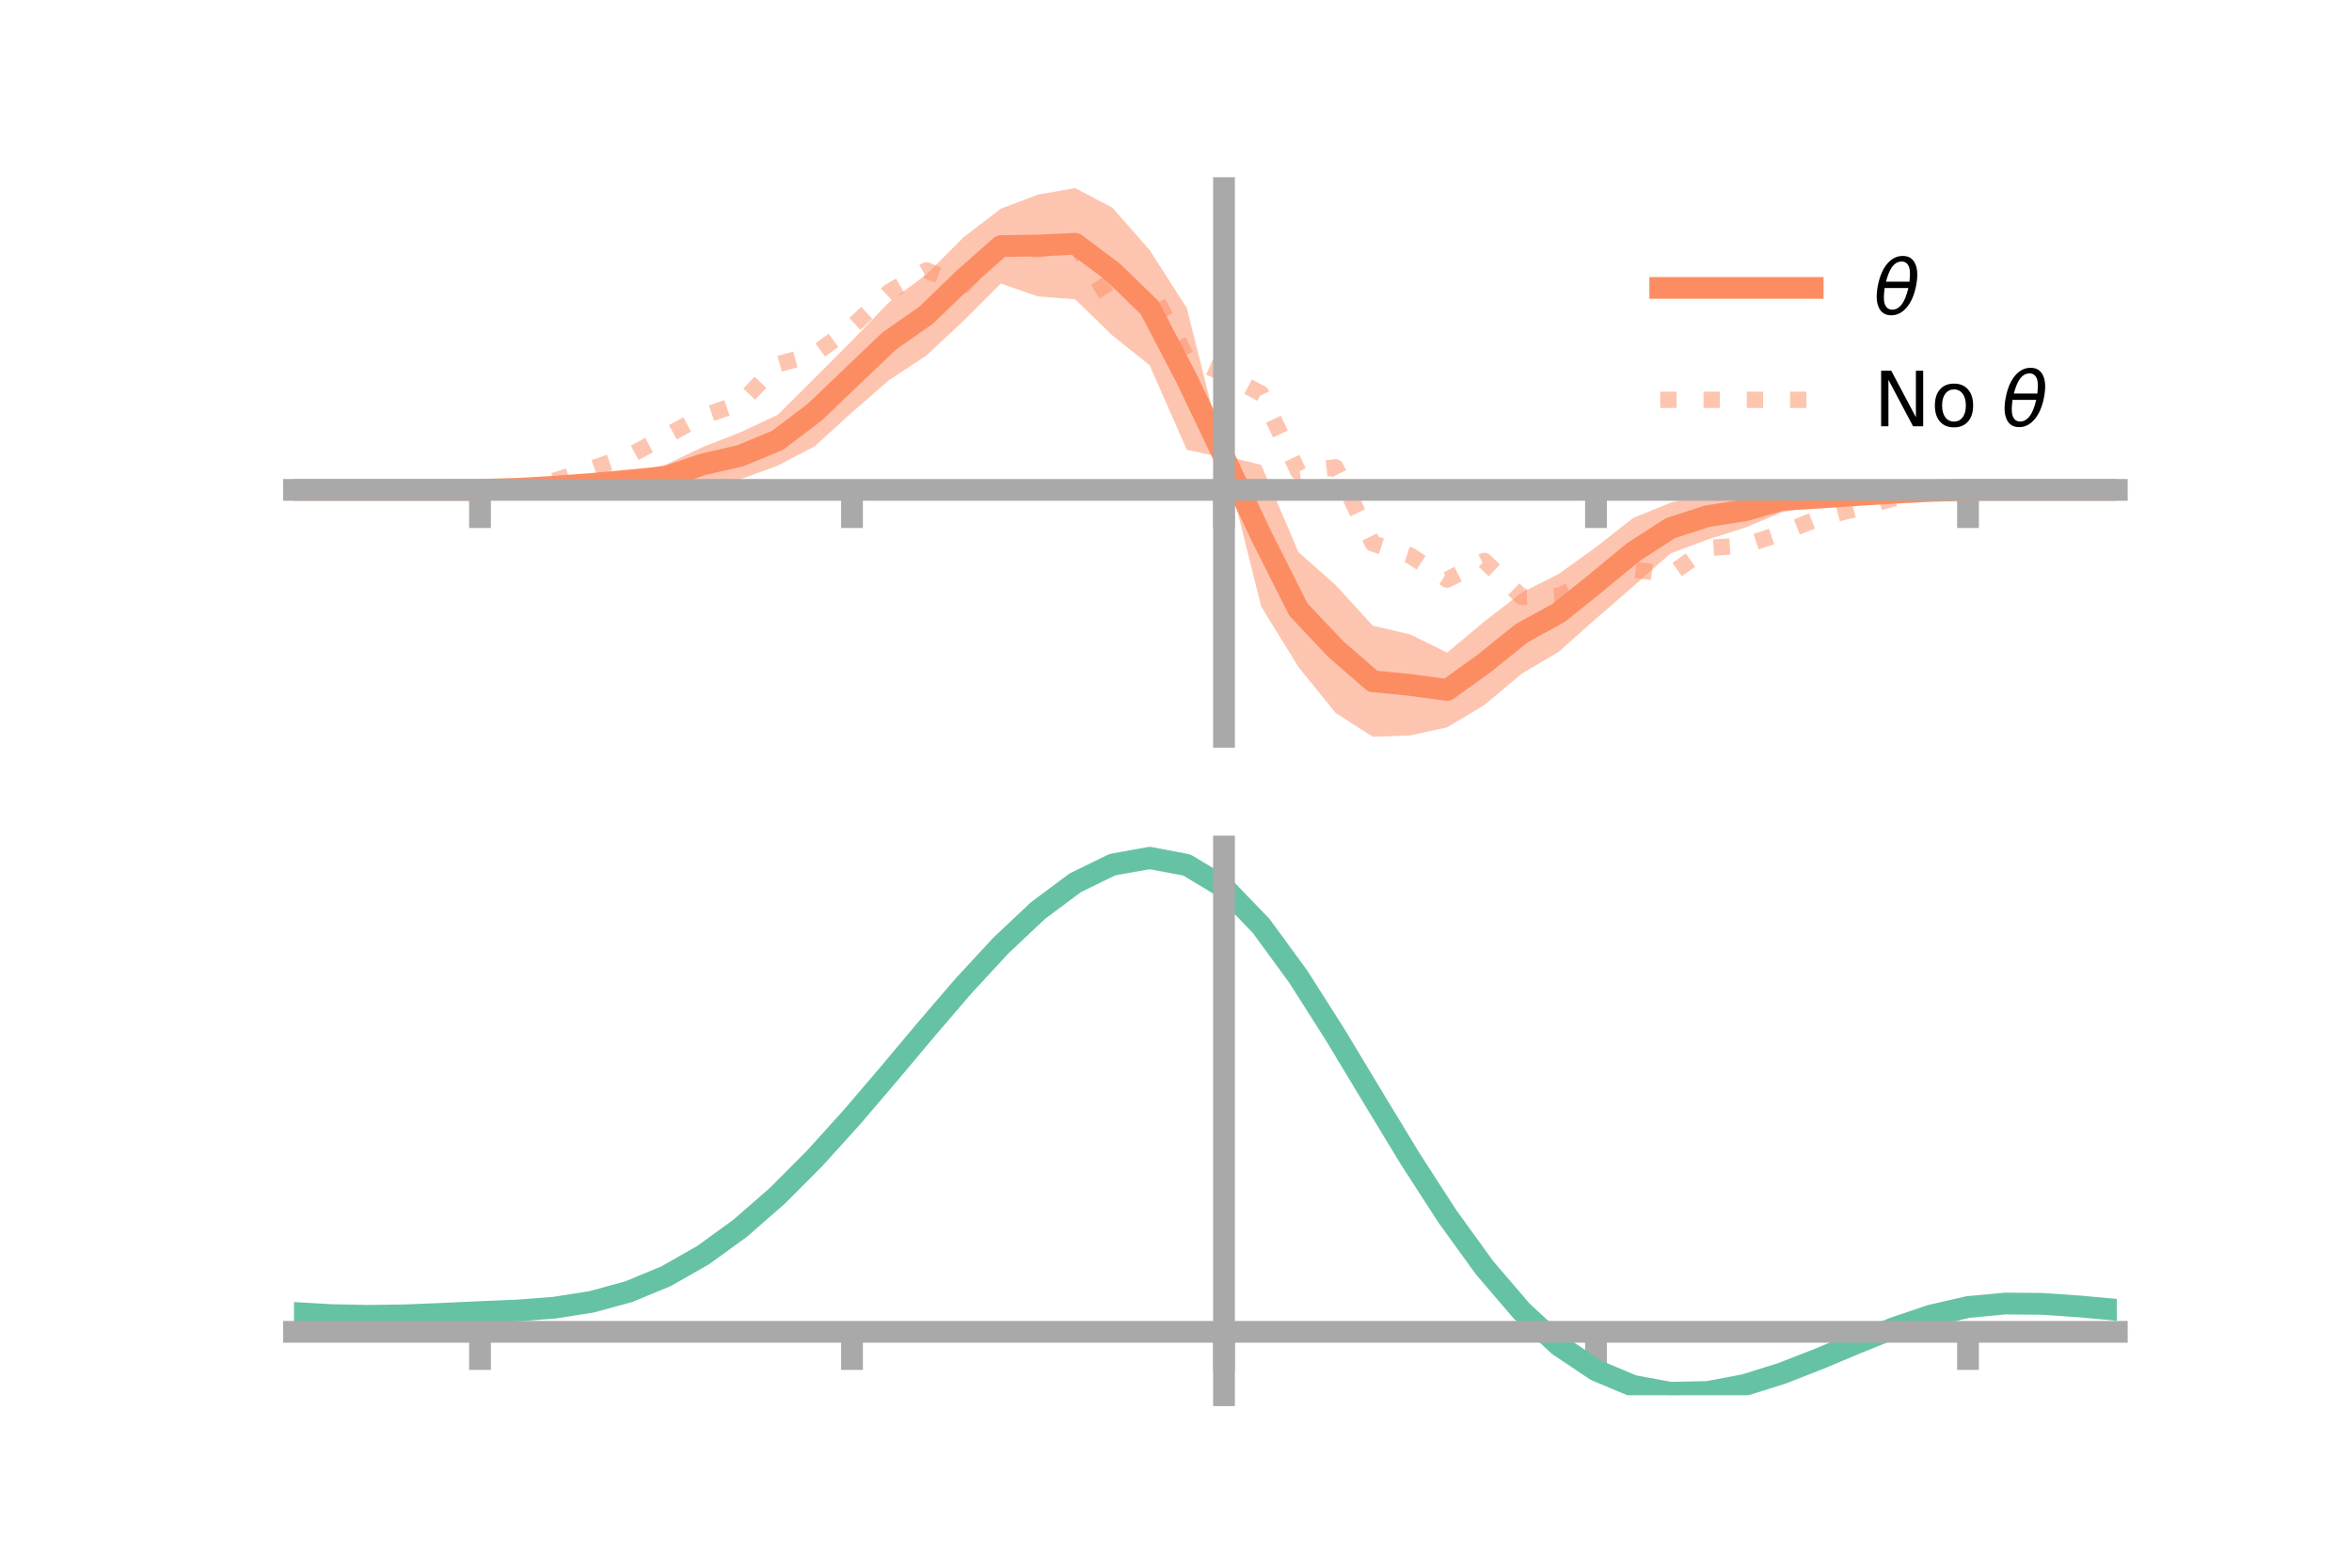
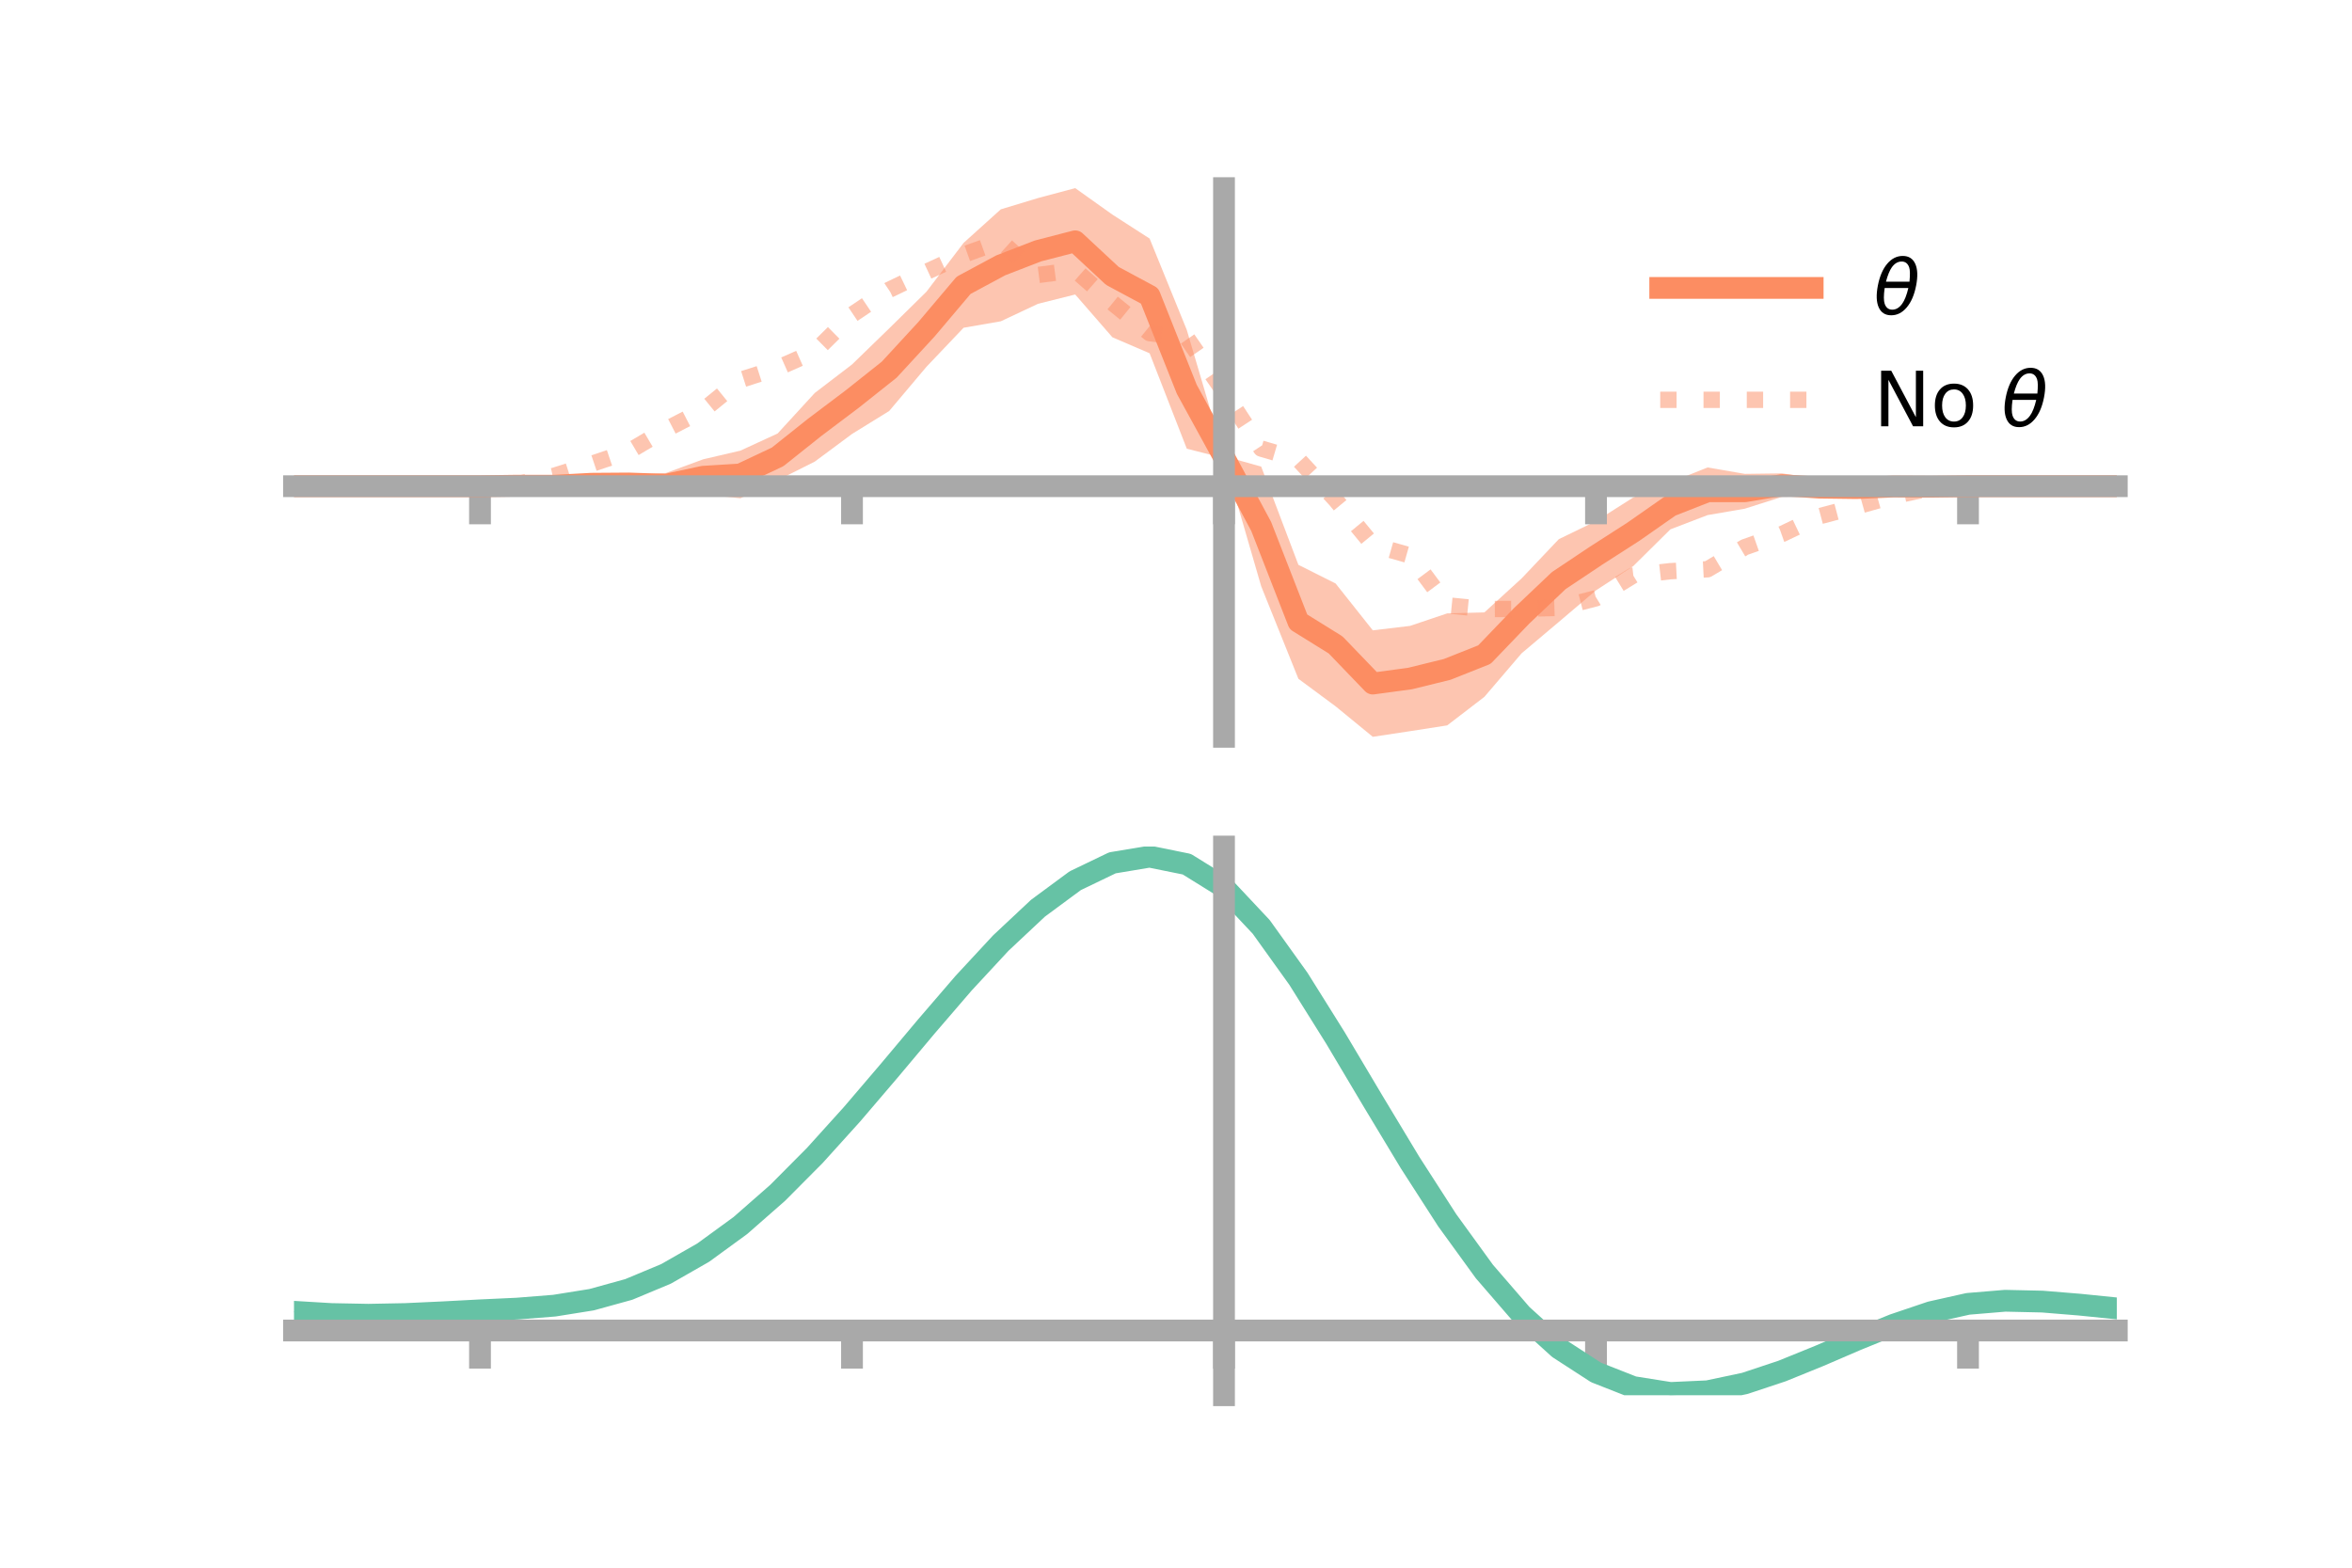
<svg xmlns="http://www.w3.org/2000/svg" xmlns:xlink="http://www.w3.org/1999/xlink" height="144pt" version="1.1" viewBox="0 0 216 144" width="216pt">
  <defs>
    <style type="text/css">*{stroke-linecap:butt;stroke-linejoin:round;}</style>
  </defs>
  <g id="figure_1">
    <g id="patch_1">
      <path d="M 0 144  L 216 144  L 216 0  L 0 0  z " style="fill:none;" />
    </g>
    <g id="axes_1">
      <g id="patch_2">
        <path d="M 27 67.68  L 194.4 67.68  L 194.4 17.28  L 27 17.28  z " style="fill:none;" />
      </g>
      <g id="PolyCollection_1">
-         <path clip-path="url(#p8f493dd578)" d="M 27 44.998  L 27 44.998  L 30.416 44.998  L 33.833 44.998  L 37.249 44.998  L 40.665 44.998  L 44.082 44.991  L 47.498 44.773  L 50.914 44.44  L 54.331 43.916  L 57.747 43.444  L 61.163 42.672  L 64.58 41.044  L 67.996 39.705  L 71.412 38.109  L 74.829 34.717  L 78.245 31.29  L 81.661 27.742  L 85.078 25.211  L 88.494 21.787  L 91.91 19.168  L 95.327 17.871  L 98.743 17.28  L 102.159 19.074  L 105.576 22.961  L 108.992 28.294  L 112.408 41.861  L 115.824 42.698  L 119.241 50.711  L 122.657 53.734  L 126.073 57.473  L 129.49 58.269  L 132.906 59.943  L 136.322 57.083  L 139.739 54.441  L 143.155 52.712  L 146.571 50.252  L 149.988 47.573  L 153.404 46.181  L 156.82 45.261  L 160.237 45.279  L 163.653 44.773  L 167.069 45.001  L 170.486 44.937  L 173.902 44.99  L 177.318 44.959  L 180.735 44.996  L 184.151 44.998  L 187.567 44.998  L 190.984 44.998  L 194.4 44.998  L 194.4 44.998  L 194.4 44.998  L 190.984 44.998  L 187.567 44.998  L 184.151 44.998  L 180.735 45.005  L 177.318 45.22  L 173.902 45.539  L 170.486 46.017  L 167.069 46.413  L 163.653 47.048  L 160.237 48.476  L 156.82 49.558  L 153.404 50.844  L 149.988 53.864  L 146.571 56.83  L 143.155 59.867  L 139.739 61.89  L 136.322 64.76  L 132.906 66.807  L 129.49 67.555  L 126.073 67.68  L 122.657 65.488  L 119.241 61.262  L 115.824 55.719  L 112.408 42.053  L 108.992 41.315  L 105.576 33.549  L 102.159 30.815  L 98.743 27.497  L 95.327 27.228  L 91.91 26.045  L 88.494 29.465  L 85.078 32.655  L 81.661 34.909  L 78.245 37.877  L 74.829 40.985  L 71.412 42.777  L 67.996 44.018  L 64.58 44.25  L 61.163 44.939  L 57.747 44.841  L 54.331 44.994  L 50.914 44.987  L 47.498 45.035  L 44.082 45  L 40.665 44.998  L 37.249 44.998  L 33.833 44.998  L 30.416 44.998  L 27 44.998  z " style="fill:#fc8d62;fill-opacity:0.5;" />
+         <path clip-path="url(#pf29ae6d765)" d="M 27 44.66  L 27 44.66  L 30.416 44.66  L 33.833 44.66  L 37.249 44.66  L 40.665 44.66  L 44.082 44.659  L 47.498 44.525  L 50.914 44.289  L 54.331 43.87  L 57.747 43.603  L 61.163 43.447  L 64.58 42.19  L 67.996 41.393  L 71.412 39.82  L 74.829 36.093  L 78.245 33.479  L 81.661 30.163  L 85.078 26.801  L 88.494 22.31  L 91.91 19.228  L 95.327 18.193  L 98.743 17.28  L 102.159 19.711  L 105.576 21.912  L 108.992 30.306  L 112.408 41.899  L 115.824 42.861  L 119.241 51.883  L 122.657 53.596  L 126.073 57.899  L 129.49 57.492  L 132.906 56.342  L 136.322 56.252  L 139.739 53.131  L 143.155 49.526  L 146.571 47.867  L 149.988 45.7  L 153.404 44.308  L 156.82 42.938  L 160.237 43.527  L 163.653 43.482  L 167.069 43.984  L 170.486 44.27  L 173.902 44.361  L 177.318 44.621  L 180.735 44.66  L 184.151 44.66  L 187.567 44.66  L 190.984 44.66  L 194.4 44.66  L 194.4 44.66  L 194.4 44.66  L 190.984 44.66  L 187.567 44.66  L 184.151 44.66  L 180.735 44.661  L 177.318 44.794  L 173.902 45.016  L 170.486 45.399  L 167.069 45.595  L 163.653 45.64  L 160.237 46.726  L 156.82 47.314  L 153.404 48.622  L 149.988 52.004  L 146.571 54.226  L 143.155 57.129  L 139.739 60.011  L 136.322 64.009  L 132.906 66.631  L 129.49 67.162  L 126.073 67.68  L 122.657 64.879  L 119.241 62.351  L 115.824 53.852  L 112.408 42.084  L 108.992 41.215  L 105.576 32.45  L 102.159 30.98  L 98.743 27.051  L 95.327 27.905  L 91.91 29.513  L 88.494 30.105  L 85.078 33.697  L 81.661 37.751  L 78.245 39.863  L 74.829 42.399  L 71.412 44.117  L 67.996 45.769  L 64.58 45.394  L 61.163 45.605  L 57.747 45.216  L 54.331 44.997  L 50.914 44.943  L 47.498 44.698  L 44.082 44.661  L 40.665 44.66  L 37.249 44.66  L 33.833 44.66  L 30.416 44.66  L 27 44.66  z " style="fill:#fc8d62;fill-opacity:0.5;" />
      </g>
      <g id="matplotlib.axis_1">
        <g id="xtick_1">
          <g id="line2d_1">
            <defs>
-               <path d="M 0 0  L 0 3.5  " id="m8abcc225df" style="stroke:#a9a9a9;stroke-width:2;" />
+               <path d="M 0 0  L 0 3.5  " id="mb86775e499" style="stroke:#a9a9a9;stroke-width:2;" />
            </defs>
            <g>
-               <use style="fill:#a9a9a9;stroke:#a9a9a9;stroke-width:2;" x="44.082" xlink:href="#m8abcc225df" y="44.998" />
+               <use style="fill:#a9a9a9;stroke:#a9a9a9;stroke-width:2;" x="44.082" xlink:href="#mb86775e499" y="44.66" />
            </g>
          </g>
        </g>
        <g id="xtick_2">
          <g id="line2d_2">
            <g>
-               <use style="fill:#a9a9a9;stroke:#a9a9a9;stroke-width:2;" x="78.245" xlink:href="#m8abcc225df" y="44.998" />
+               <use style="fill:#a9a9a9;stroke:#a9a9a9;stroke-width:2;" x="78.245" xlink:href="#mb86775e499" y="44.66" />
            </g>
          </g>
        </g>
        <g id="xtick_3">
          <g id="line2d_3">
            <g>
-               <use style="fill:#a9a9a9;stroke:#a9a9a9;stroke-width:2;" x="112.408" xlink:href="#m8abcc225df" y="44.998" />
+               <use style="fill:#a9a9a9;stroke:#a9a9a9;stroke-width:2;" x="112.408" xlink:href="#mb86775e499" y="44.66" />
            </g>
          </g>
        </g>
        <g id="xtick_4">
          <g id="line2d_4">
            <g>
-               <use style="fill:#a9a9a9;stroke:#a9a9a9;stroke-width:2;" x="146.571" xlink:href="#m8abcc225df" y="44.998" />
+               <use style="fill:#a9a9a9;stroke:#a9a9a9;stroke-width:2;" x="146.571" xlink:href="#mb86775e499" y="44.66" />
            </g>
          </g>
        </g>
        <g id="xtick_5">
          <g id="line2d_5">
            <g>
-               <use style="fill:#a9a9a9;stroke:#a9a9a9;stroke-width:2;" x="180.735" xlink:href="#m8abcc225df" y="44.998" />
+               <use style="fill:#a9a9a9;stroke:#a9a9a9;stroke-width:2;" x="180.735" xlink:href="#mb86775e499" y="44.66" />
            </g>
          </g>
        </g>
      </g>
      <g id="matplotlib.axis_2" />
      <g id="line2d_6">
-         <path clip-path="url(#p8f493dd578)" d="M 27 44.998  L 30.416 44.998  L 33.833 44.998  L 37.249 44.998  L 40.665 44.998  L 44.082 44.996  L 47.498 44.904  L 50.914 44.713  L 54.331 44.455  L 57.747 44.143  L 61.163 43.806  L 64.58 42.647  L 67.996 41.862  L 71.412 40.443  L 74.829 37.851  L 78.245 34.584  L 81.661 31.326  L 85.078 28.933  L 88.494 25.626  L 91.91 22.607  L 95.327 22.55  L 98.743 22.389  L 102.159 24.945  L 105.576 28.255  L 108.992 34.805  L 112.408 41.957  L 115.824 49.208  L 119.241 55.987  L 122.657 59.611  L 126.073 62.577  L 129.49 62.912  L 132.906 63.375  L 136.322 60.922  L 139.739 58.165  L 143.155 56.29  L 146.571 53.541  L 149.988 50.719  L 153.404 48.512  L 156.82 47.409  L 160.237 46.878  L 163.653 45.911  L 167.069 45.707  L 170.486 45.477  L 173.902 45.265  L 177.318 45.09  L 180.735 45.001  L 184.151 44.998  L 187.567 44.998  L 190.984 44.998  L 194.4 44.998  " style="fill:none;stroke:#fc8d62;stroke-linecap:square;stroke-width:2;" />
+         <path clip-path="url(#pf29ae6d765)" d="M 27 44.66  L 30.416 44.66  L 33.833 44.66  L 37.249 44.66  L 40.665 44.66  L 44.082 44.66  L 47.498 44.612  L 50.914 44.616  L 54.331 44.434  L 57.747 44.41  L 61.163 44.526  L 64.58 43.792  L 67.996 43.581  L 71.412 41.969  L 74.829 39.246  L 78.245 36.671  L 81.661 33.957  L 85.078 30.249  L 88.494 26.208  L 91.91 24.37  L 95.327 23.049  L 98.743 22.166  L 102.159 25.345  L 105.576 27.181  L 108.992 35.76  L 112.408 41.991  L 115.824 48.356  L 119.241 57.117  L 122.657 59.238  L 126.073 62.789  L 129.49 62.327  L 132.906 61.487  L 136.322 60.13  L 139.739 56.571  L 143.155 53.328  L 146.571 51.046  L 149.988 48.852  L 153.404 46.465  L 156.82 45.126  L 160.237 45.127  L 163.653 44.561  L 167.069 44.79  L 170.486 44.835  L 173.902 44.689  L 177.318 44.707  L 180.735 44.661  L 184.151 44.66  L 187.567 44.66  L 190.984 44.66  L 194.4 44.66  " style="fill:none;stroke:#fc8d62;stroke-linecap:square;stroke-width:2;" />
      </g>
      <g id="line2d_7">
-         <path clip-path="url(#p8f493dd578)" d="M 27 44.998  L 30.416 44.998  L 33.833 44.998  L 37.249 44.998  L 40.665 44.998  L 44.082 44.998  L 47.498 44.828  L 50.914 44.159  L 54.331 43.048  L 57.747 41.878  L 61.163 40.045  L 64.58 38.201  L 67.996 37.053  L 71.412 33.464  L 74.829 32.523  L 78.245 30.001  L 81.661 26.81  L 85.078 24.833  L 88.494 26.221  L 91.91 22.543  L 95.327 22.919  L 98.743 22.389  L 102.159 27.923  L 105.576 26.343  L 108.992 32.815  L 112.408 34.32  L 115.824 36.152  L 119.241 43.336  L 122.657 42.928  L 126.073 49.918  L 129.49 51.024  L 132.906 53.243  L 136.322 51.517  L 139.739 54.825  L 143.155 54.728  L 146.571 53.266  L 149.988 52.32  L 153.404 52.761  L 156.82 50.332  L 160.237 50.113  L 163.653 48.95  L 167.069 47.594  L 170.486 46.722  L 173.902 45.77  L 177.318 45.159  L 180.735 44.999  L 184.151 44.998  L 187.567 44.998  L 190.984 44.998  L 194.4 44.998  " style="fill:none;stroke:#fc8d62;stroke-dasharray:1.5,2.475;stroke-dashoffset:0;stroke-opacity:0.5;stroke-width:1.5;" />
+         <path clip-path="url(#pf29ae6d765)" d="M 27 44.66  L 30.416 44.66  L 33.833 44.66  L 37.249 44.66  L 40.665 44.66  L 44.082 44.659  L 47.498 44.476  L 50.914 43.697  L 54.331 42.609  L 57.747 41.461  L 61.163 39.441  L 64.58 37.679  L 67.996 34.896  L 71.412 33.803  L 74.829 32.288  L 78.245 28.911  L 81.661 26.617  L 85.078 24.973  L 88.494 23.392  L 91.91 22.166  L 95.327 25.26  L 98.743 24.815  L 102.159 27.815  L 105.576 30.6  L 108.992 31.03  L 112.408 35.986  L 115.824 41.204  L 119.241 42.21  L 122.657 45.906  L 126.073 50.054  L 129.49 51.024  L 132.906 55.603  L 136.322 55.945  L 139.739 55.929  L 143.155 55.834  L 146.571 54.953  L 149.988 52.858  L 153.404 52.466  L 156.82 52.291  L 160.237 50.259  L 163.653 49.055  L 167.069 47.426  L 170.486 46.524  L 173.902 45.567  L 177.318 44.837  L 180.735 44.662  L 184.151 44.66  L 187.567 44.66  L 190.984 44.66  L 194.4 44.66  " style="fill:none;stroke:#fc8d62;stroke-dasharray:1.5,2.475;stroke-dashoffset:0;stroke-opacity:0.5;stroke-width:1.5;" />
      </g>
      <g id="patch_3">
        <path d="M 112.408 67.68  L 112.408 17.28  " style="fill:none;stroke:#a9a9a9;stroke-linecap:square;stroke-linejoin:miter;stroke-width:2;" />
      </g>
      <g id="patch_4">
        <path d="M 194.4 67.68  L 194.4 17.28  " style="fill:none;" />
      </g>
      <g id="patch_5">
-         <path d="M 27 44.998  L 194.4 44.998  " style="fill:none;stroke:#a9a9a9;stroke-linecap:square;stroke-linejoin:miter;stroke-width:2;" />
+         <path d="M 27 44.66  L 194.4 44.66  " style="fill:none;stroke:#a9a9a9;stroke-linecap:square;stroke-linejoin:miter;stroke-width:2;" />
      </g>
      <g id="patch_6">
        <path d="M 27 17.28  L 194.4 17.28  " style="fill:none;" />
      </g>
      <g id="legend_1">
        <g id="line2d_8">
          <path d="M 152.47 26.449  L 166.47 26.449  " style="fill:none;stroke:#fc8d62;stroke-linecap:square;stroke-width:2;" />
        </g>
        <g id="line2d_9" />
        <g id="text_1">
          <g transform="translate(172.07 28.89891)scale(0.07 -0.07)">
            <defs>
              <path d="M 45.516 34.672  L 14.453 34.672  Q 12.359 20.062 14.5 13.875  Q 17.188 6.25 24.469 6.25  Q 31.781 6.25 37.359 13.922  Q 42.234 20.656 45.516 34.672  z M 47.016 42.969  Q 48.344 56.844 46.625 61.719  Q 43.953 69.438 36.766 69.438  Q 29.297 69.438 23.828 61.812  Q 19.531 55.672 16.156 42.969  z M 38.188 76.766  Q 49.906 76.766 54.594 66.406  Q 59.281 56.109 55.719 37.844  Q 52.203 19.625 43.453 9.281  Q 34.766 -1.125 23.047 -1.125  Q 11.281 -1.125 6.641 9.281  Q 2 19.625 5.516 37.844  Q 9.078 56.109 17.719 66.406  Q 26.422 76.766 38.188 76.766  z " id="DejaVuSans-Oblique-952" />
            </defs>
            <use transform="translate(0 0.234375)" xlink:href="#DejaVuSans-Oblique-952" />
          </g>
        </g>
        <g id="line2d_10">
          <path d="M 152.47 36.724  L 166.47 36.724  " style="fill:none;stroke:#fc8d62;stroke-dasharray:1.5,2.475;stroke-dashoffset:0;stroke-opacity:0.5;stroke-width:1.5;" />
        </g>
        <g id="line2d_11" />
        <g id="text_2">
          <g transform="translate(172.07 39.17359)scale(0.07 -0.07)">
            <defs>
              <path d="M 9.812 72.906  L 23.094 72.906  L 55.422 11.922  L 55.422 72.906  L 64.984 72.906  L 64.984 0  L 51.703 0  L 19.391 60.984  L 19.391 0  L 9.812 0  z " id="DejaVuSans-78" />
              <path d="M 30.609 48.391  Q 23.391 48.391 19.188 42.75  Q 14.984 37.109 14.984 27.297  Q 14.984 17.484 19.156 11.844  Q 23.344 6.203 30.609 6.203  Q 37.797 6.203 41.984 11.859  Q 46.188 17.531 46.188 27.297  Q 46.188 37.016 41.984 42.703  Q 37.797 48.391 30.609 48.391  z M 30.609 56  Q 42.328 56 49.016 48.375  Q 55.719 40.766 55.719 27.297  Q 55.719 13.875 49.016 6.219  Q 42.328 -1.422 30.609 -1.422  Q 18.844 -1.422 12.172 6.219  Q 5.516 13.875 5.516 27.297  Q 5.516 40.766 12.172 48.375  Q 18.844 56 30.609 56  z " id="DejaVuSans-111" />
              <path id="DejaVuSans-32" />
            </defs>
            <use transform="translate(0 0.234375)" xlink:href="#DejaVuSans-78" />
            <use transform="translate(74.80469 0.234375)" xlink:href="#DejaVuSans-111" />
            <use transform="translate(135.9863 0.234375)" xlink:href="#DejaVuSans-32" />
            <use transform="translate(167.7734 0.234375)" xlink:href="#DejaVuSans-Oblique-952" />
          </g>
        </g>
      </g>
    </g>
    <g id="axes_2">
      <g id="patch_7">
        <path d="M 27 128.16  L 194.4 128.16  L 194.4 77.76  L 27 77.76  z " style="fill:none;" />
      </g>
      <g id="PolyCollection_2">
-         <path clip-path="url(#p5ca5bd3927)" d="M 27 120.645  L 27 120.56  L 30.416 120.765  L 33.833 120.838  L 37.249 120.781  L 40.665 120.634  L 44.082 120.467  L 47.498 120.319  L 50.914 120.053  L 54.331 119.509  L 57.747 118.563  L 61.163 117.121  L 64.58 115.133  L 67.996 112.59  L 71.412 109.524  L 74.829 106.002  L 78.245 102.123  L 81.661 98.018  L 85.078 93.841  L 88.494 89.766  L 91.91 85.982  L 95.327 82.689  L 98.743 80.088  L 102.159 78.38  L 105.576 77.76  L 108.992 78.413  L 112.408 80.504  L 115.824 84.11  L 119.241 88.861  L 122.657 94.325  L 126.073 100.1  L 129.49 105.831  L 132.906 111.219  L 136.322 116.031  L 139.739 120.096  L 143.155 123.308  L 146.571 125.626  L 149.988 127.069  L 153.404 127.705  L 156.82 127.641  L 160.237 127.01  L 163.653 125.96  L 167.069 124.651  L 170.486 123.243  L 173.902 121.894  L 177.318 120.756  L 180.735 119.978  L 184.151 119.657  L 187.567 119.693  L 190.984 119.937  L 194.4 120.26  L 194.4 120.37  L 194.4 120.37  L 190.984 120.07  L 187.567 119.843  L 184.151 119.815  L 180.735 120.139  L 177.318 120.93  L 173.902 122.104  L 170.486 123.507  L 167.069 124.974  L 163.653 126.336  L 160.237 127.426  L 156.82 128.083  L 153.404 128.16  L 149.988 127.535  L 146.571 126.118  L 143.155 123.858  L 139.739 120.748  L 136.322 116.827  L 132.906 112.19  L 129.49 106.995  L 126.073 101.464  L 122.657 95.884  L 119.241 90.599  L 115.824 86  L 112.408 82.509  L 108.992 80.49  L 105.576 79.862  L 102.159 80.46  L 98.743 82.099  L 95.327 84.59  L 91.91 87.737  L 88.494 91.346  L 85.078 95.225  L 81.661 99.196  L 78.245 103.092  L 74.829 106.77  L 71.412 110.11  L 67.996 113.019  L 64.58 115.438  L 61.163 117.34  L 57.747 118.731  L 54.331 119.653  L 50.914 120.183  L 47.498 120.439  L 44.082 120.576  L 40.665 120.727  L 37.249 120.855  L 33.833 120.899  L 30.416 120.83  L 27 120.645  z " style="fill:#66c2a5;fill-opacity:0.5;" />
+         <path clip-path="url(#p8b06803eb8)" d="M 27 120.535  L 27 120.456  L 30.416 120.669  L 33.833 120.737  L 37.249 120.664  L 40.665 120.495  L 44.082 120.306  L 47.498 120.143  L 50.914 119.865  L 54.331 119.313  L 57.747 118.359  L 61.163 116.913  L 64.58 114.922  L 67.996 112.378  L 71.412 109.313  L 74.829 105.795  L 78.245 101.924  L 81.661 97.831  L 85.078 93.669  L 88.494 89.612  L 91.91 85.851  L 95.327 82.583  L 98.743 80.012  L 102.159 78.339  L 105.576 77.76  L 108.992 78.463  L 112.408 80.616  L 115.824 84.304  L 119.241 89.137  L 122.657 94.674  L 126.073 100.501  L 129.49 106.26  L 132.906 111.648  L 136.322 116.434  L 139.739 120.449  L 143.155 123.595  L 146.571 125.835  L 149.988 127.193  L 153.404 127.742  L 156.82 127.593  L 160.237 126.883  L 163.653 125.766  L 167.069 124.402  L 170.486 122.956  L 173.902 121.585  L 177.318 120.444  L 180.735 119.684  L 184.151 119.402  L 187.567 119.484  L 190.984 119.773  L 194.4 120.132  L 194.4 120.237  L 194.4 120.237  L 190.984 119.902  L 187.567 119.632  L 184.151 119.561  L 180.735 119.848  L 177.318 120.618  L 173.902 121.786  L 170.486 123.201  L 167.069 124.698  L 163.653 126.108  L 160.237 127.262  L 156.82 127.997  L 153.404 128.16  L 149.988 127.624  L 146.571 126.293  L 143.155 124.106  L 139.739 121.05  L 136.322 117.158  L 132.906 112.522  L 129.49 107.3  L 126.073 101.714  L 122.657 96.055  L 119.241 90.673  L 115.824 85.972  L 112.408 82.385  L 108.992 80.295  L 105.576 79.614  L 102.159 80.174  L 98.743 81.788  L 95.327 84.262  L 91.91 87.402  L 88.494 91.009  L 85.078 94.893  L 81.661 98.872  L 78.245 102.782  L 74.829 106.475  L 71.412 109.833  L 67.996 112.761  L 64.58 115.198  L 61.163 117.116  L 57.747 118.522  L 54.331 119.456  L 50.914 119.997  L 47.498 120.264  L 44.082 120.415  L 40.665 120.588  L 37.249 120.737  L 33.833 120.796  L 30.416 120.73  L 27 120.535  z " style="fill:#66c2a5;fill-opacity:0.5;" />
      </g>
      <g id="matplotlib.axis_3">
        <g id="xtick_6">
          <g id="line2d_12">
            <g>
-               <use style="fill:#a9a9a9;stroke:#a9a9a9;stroke-width:2;" x="44.082" xlink:href="#m8abcc225df" y="122.335" />
+               <use style="fill:#a9a9a9;stroke:#a9a9a9;stroke-width:2;" x="44.082" xlink:href="#mb86775e499" y="122.214" />
            </g>
          </g>
        </g>
        <g id="xtick_7">
          <g id="line2d_13">
            <g>
-               <use style="fill:#a9a9a9;stroke:#a9a9a9;stroke-width:2;" x="78.245" xlink:href="#m8abcc225df" y="122.335" />
+               <use style="fill:#a9a9a9;stroke:#a9a9a9;stroke-width:2;" x="78.245" xlink:href="#mb86775e499" y="122.214" />
            </g>
          </g>
        </g>
        <g id="xtick_8">
          <g id="line2d_14">
            <g>
-               <use style="fill:#a9a9a9;stroke:#a9a9a9;stroke-width:2;" x="112.408" xlink:href="#m8abcc225df" y="122.335" />
+               <use style="fill:#a9a9a9;stroke:#a9a9a9;stroke-width:2;" x="112.408" xlink:href="#mb86775e499" y="122.214" />
            </g>
          </g>
        </g>
        <g id="xtick_9">
          <g id="line2d_15">
            <g>
-               <use style="fill:#a9a9a9;stroke:#a9a9a9;stroke-width:2;" x="146.571" xlink:href="#m8abcc225df" y="122.335" />
+               <use style="fill:#a9a9a9;stroke:#a9a9a9;stroke-width:2;" x="146.571" xlink:href="#mb86775e499" y="122.214" />
            </g>
          </g>
        </g>
        <g id="xtick_10">
          <g id="line2d_16">
            <g>
-               <use style="fill:#a9a9a9;stroke:#a9a9a9;stroke-width:2;" x="180.735" xlink:href="#m8abcc225df" y="122.335" />
+               <use style="fill:#a9a9a9;stroke:#a9a9a9;stroke-width:2;" x="180.735" xlink:href="#mb86775e499" y="122.214" />
            </g>
          </g>
        </g>
      </g>
      <g id="matplotlib.axis_4" />
      <g id="line2d_17">
-         <path clip-path="url(#p5ca5bd3927)" d="M 27 120.602  L 30.416 120.797  L 33.833 120.869  L 37.249 120.818  L 40.665 120.681  L 44.082 120.521  L 47.498 120.379  L 50.914 120.118  L 54.331 119.581  L 57.747 118.647  L 61.163 117.23  L 64.58 115.286  L 67.996 112.805  L 71.412 109.817  L 74.829 106.386  L 78.245 102.608  L 81.661 98.607  L 85.078 94.533  L 88.494 90.556  L 91.91 86.86  L 95.327 83.639  L 98.743 81.093  L 102.159 79.42  L 105.576 78.811  L 108.992 79.451  L 112.408 81.507  L 115.824 85.055  L 119.241 89.73  L 122.657 95.105  L 126.073 100.782  L 129.49 106.413  L 132.906 111.704  L 136.322 116.429  L 139.739 120.422  L 143.155 123.583  L 146.571 125.872  L 149.988 127.302  L 153.404 127.933  L 156.82 127.862  L 160.237 127.218  L 163.653 126.148  L 167.069 124.812  L 170.486 123.375  L 173.902 121.999  L 177.318 120.843  L 180.735 120.058  L 184.151 119.736  L 187.567 119.768  L 190.984 120.004  L 194.4 120.315  " style="fill:none;stroke:#66c2a5;stroke-linecap:square;stroke-width:2;" />
+         <path clip-path="url(#p8b06803eb8)" d="M 27 120.495  L 30.416 120.7  L 33.833 120.766  L 37.249 120.7  L 40.665 120.542  L 44.082 120.361  L 47.498 120.203  L 50.914 119.931  L 54.331 119.384  L 57.747 118.441  L 61.163 117.014  L 64.58 115.06  L 67.996 112.569  L 71.412 109.573  L 74.829 106.135  L 78.245 102.353  L 81.661 98.352  L 85.078 94.281  L 88.494 90.311  L 91.91 86.626  L 95.327 83.423  L 98.743 80.9  L 102.159 79.256  L 105.576 78.687  L 108.992 79.379  L 112.408 81.5  L 115.824 85.138  L 119.241 89.905  L 122.657 95.364  L 126.073 101.108  L 129.49 106.78  L 132.906 112.085  L 136.322 116.796  L 139.739 120.749  L 143.155 123.85  L 146.571 126.064  L 149.988 127.409  L 153.404 127.951  L 156.82 127.795  L 160.237 127.073  L 163.653 125.937  L 167.069 124.55  L 170.486 123.078  L 173.902 121.686  L 177.318 120.531  L 180.735 119.766  L 184.151 119.481  L 187.567 119.558  L 190.984 119.838  L 194.4 120.185  " style="fill:none;stroke:#66c2a5;stroke-linecap:square;stroke-width:2;" />
      </g>
      <g id="patch_8">
        <path d="M 112.408 128.16  L 112.408 77.76  " style="fill:none;stroke:#a9a9a9;stroke-linecap:square;stroke-linejoin:miter;stroke-width:2;" />
      </g>
      <g id="patch_9">
        <path d="M 194.4 128.16  L 194.4 77.76  " style="fill:none;" />
      </g>
      <g id="patch_10">
-         <path d="M 27 122.335  L 194.4 122.335  " style="fill:none;stroke:#a9a9a9;stroke-linecap:square;stroke-linejoin:miter;stroke-width:2;" />
+         <path d="M 27 122.214  L 194.4 122.214  " style="fill:none;stroke:#a9a9a9;stroke-linecap:square;stroke-linejoin:miter;stroke-width:2;" />
      </g>
      <g id="patch_11">
        <path d="M 27 77.76  L 194.4 77.76  " style="fill:none;" />
      </g>
    </g>
  </g>
  <defs>
-     <clipPath id="p8f493dd578">
+     <clipPath id="pf29ae6d765">
      <rect height="50.4" width="167.4" x="27" y="17.28" />
    </clipPath>
-     <clipPath id="p5ca5bd3927">
+     <clipPath id="p8b06803eb8">
      <rect height="50.4" width="167.4" x="27" y="77.76" />
    </clipPath>
  </defs>
</svg>
